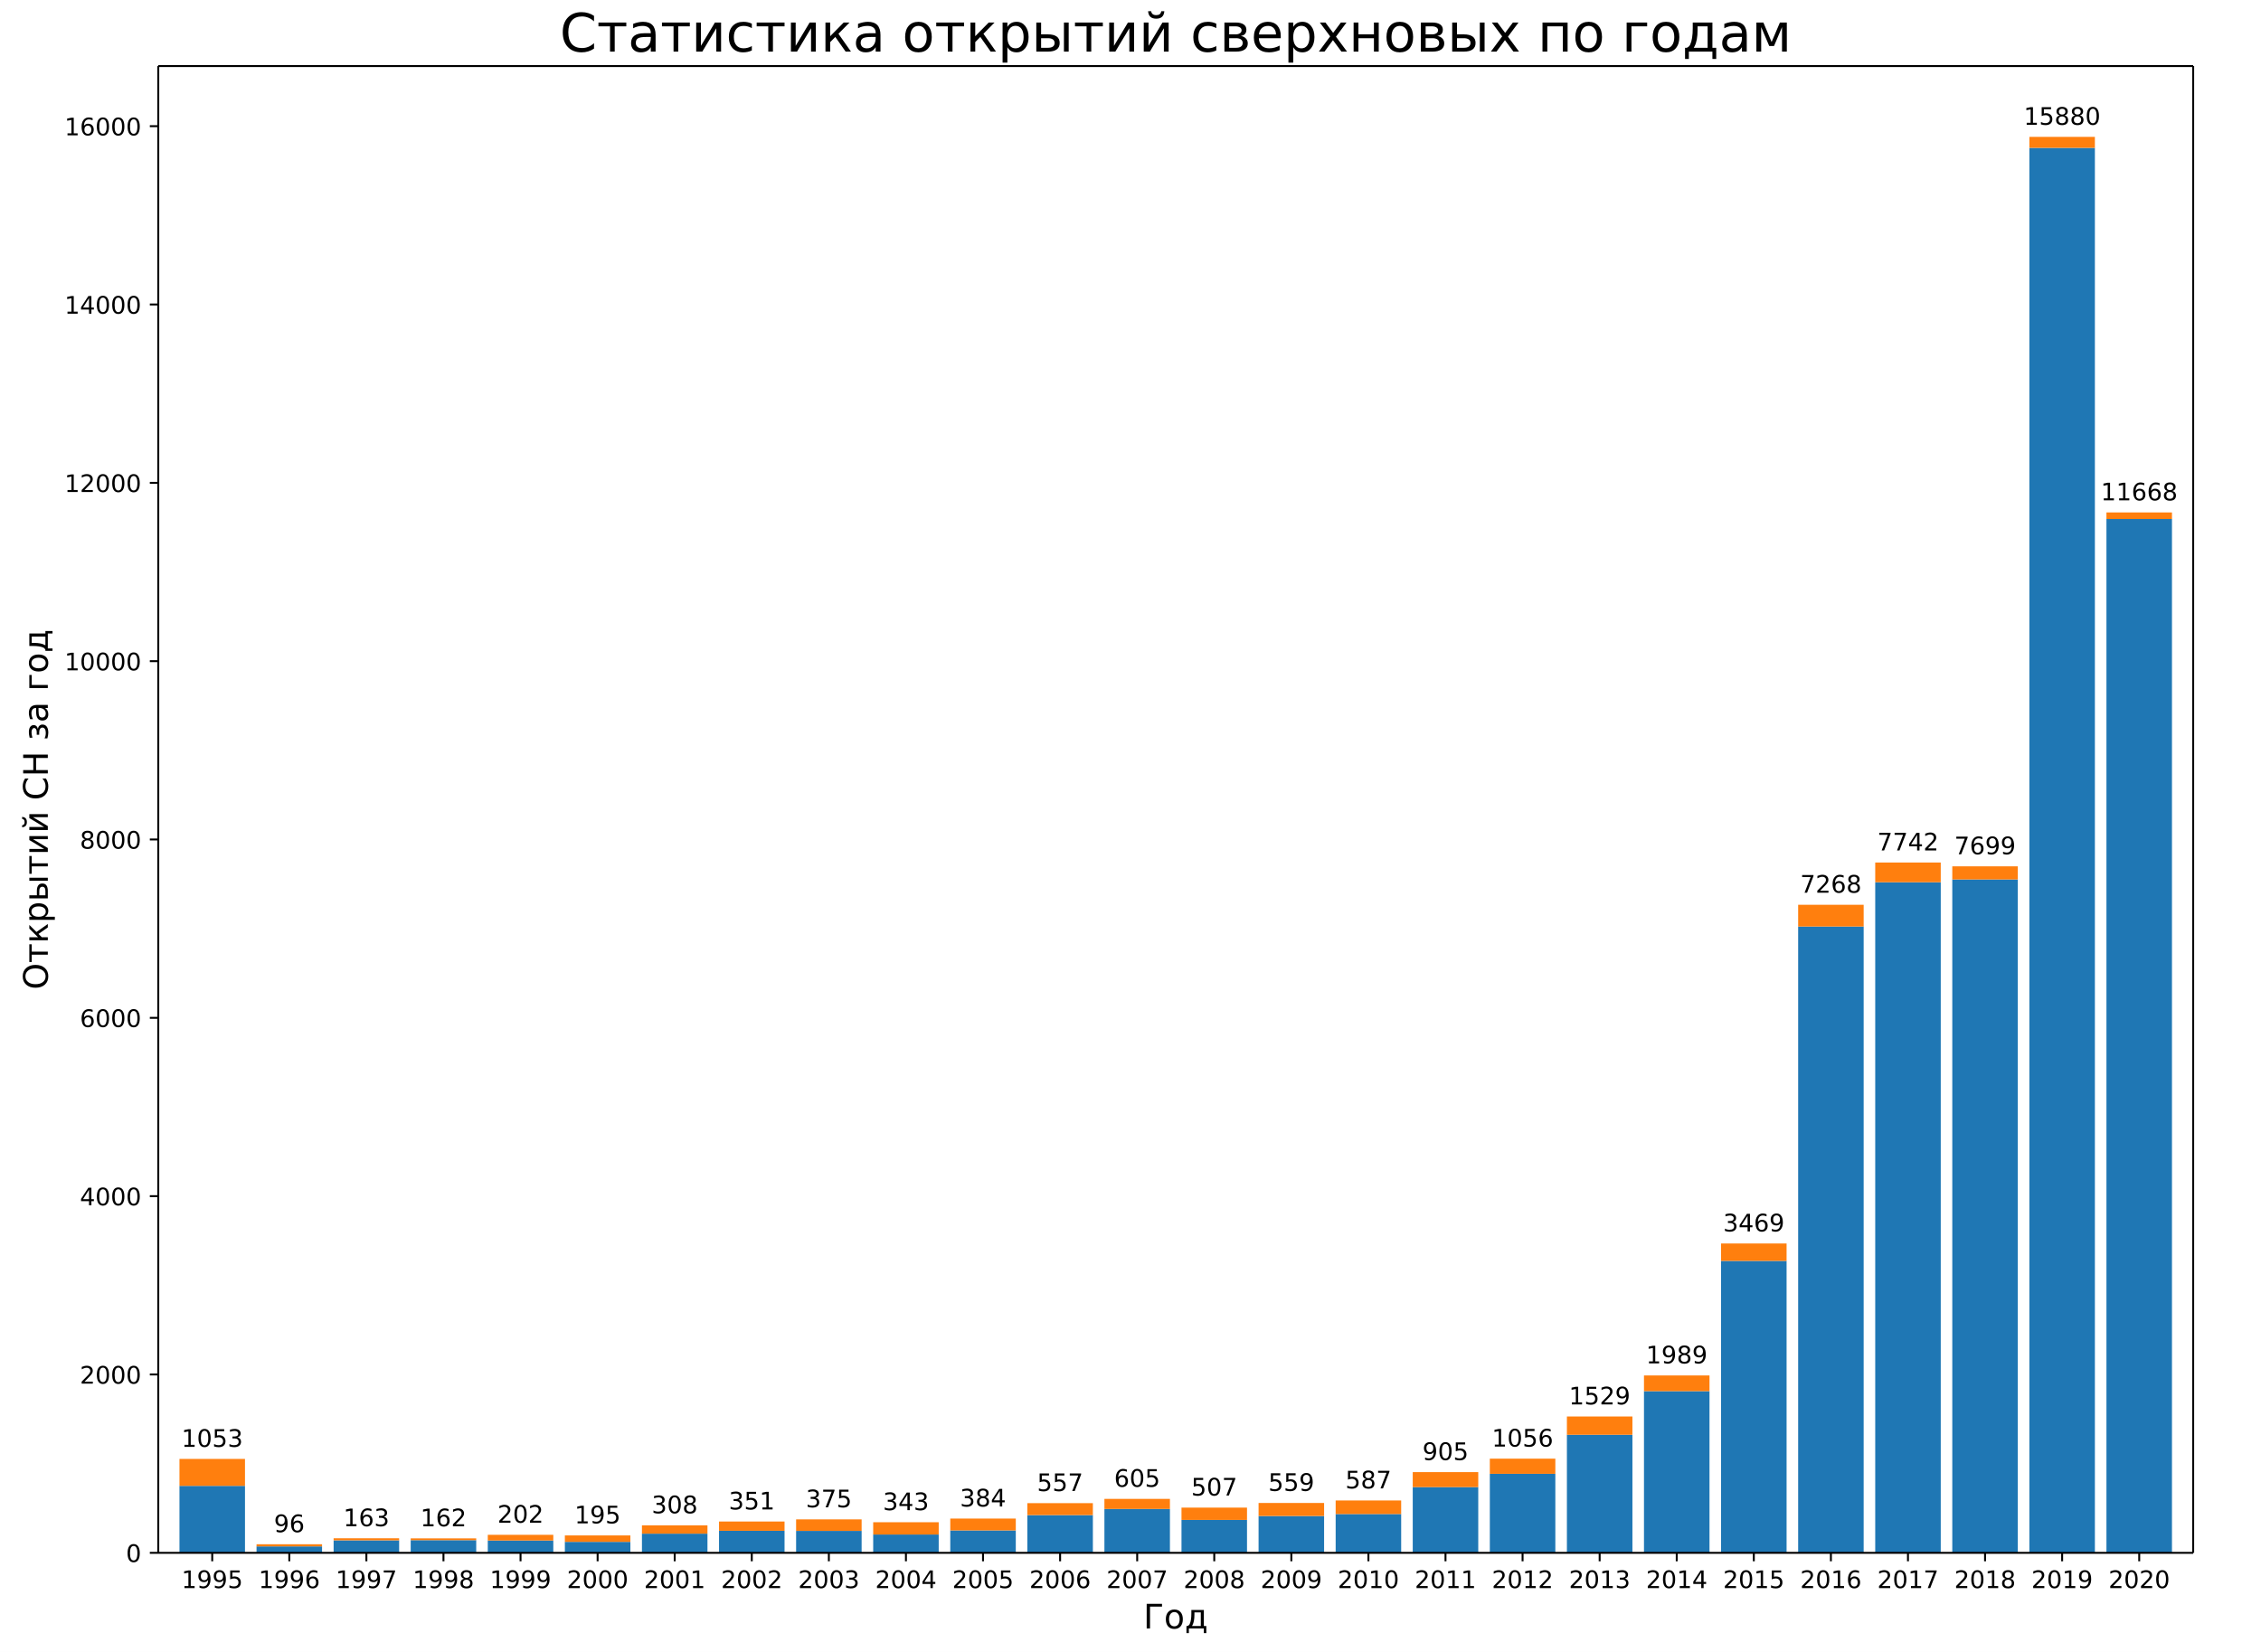
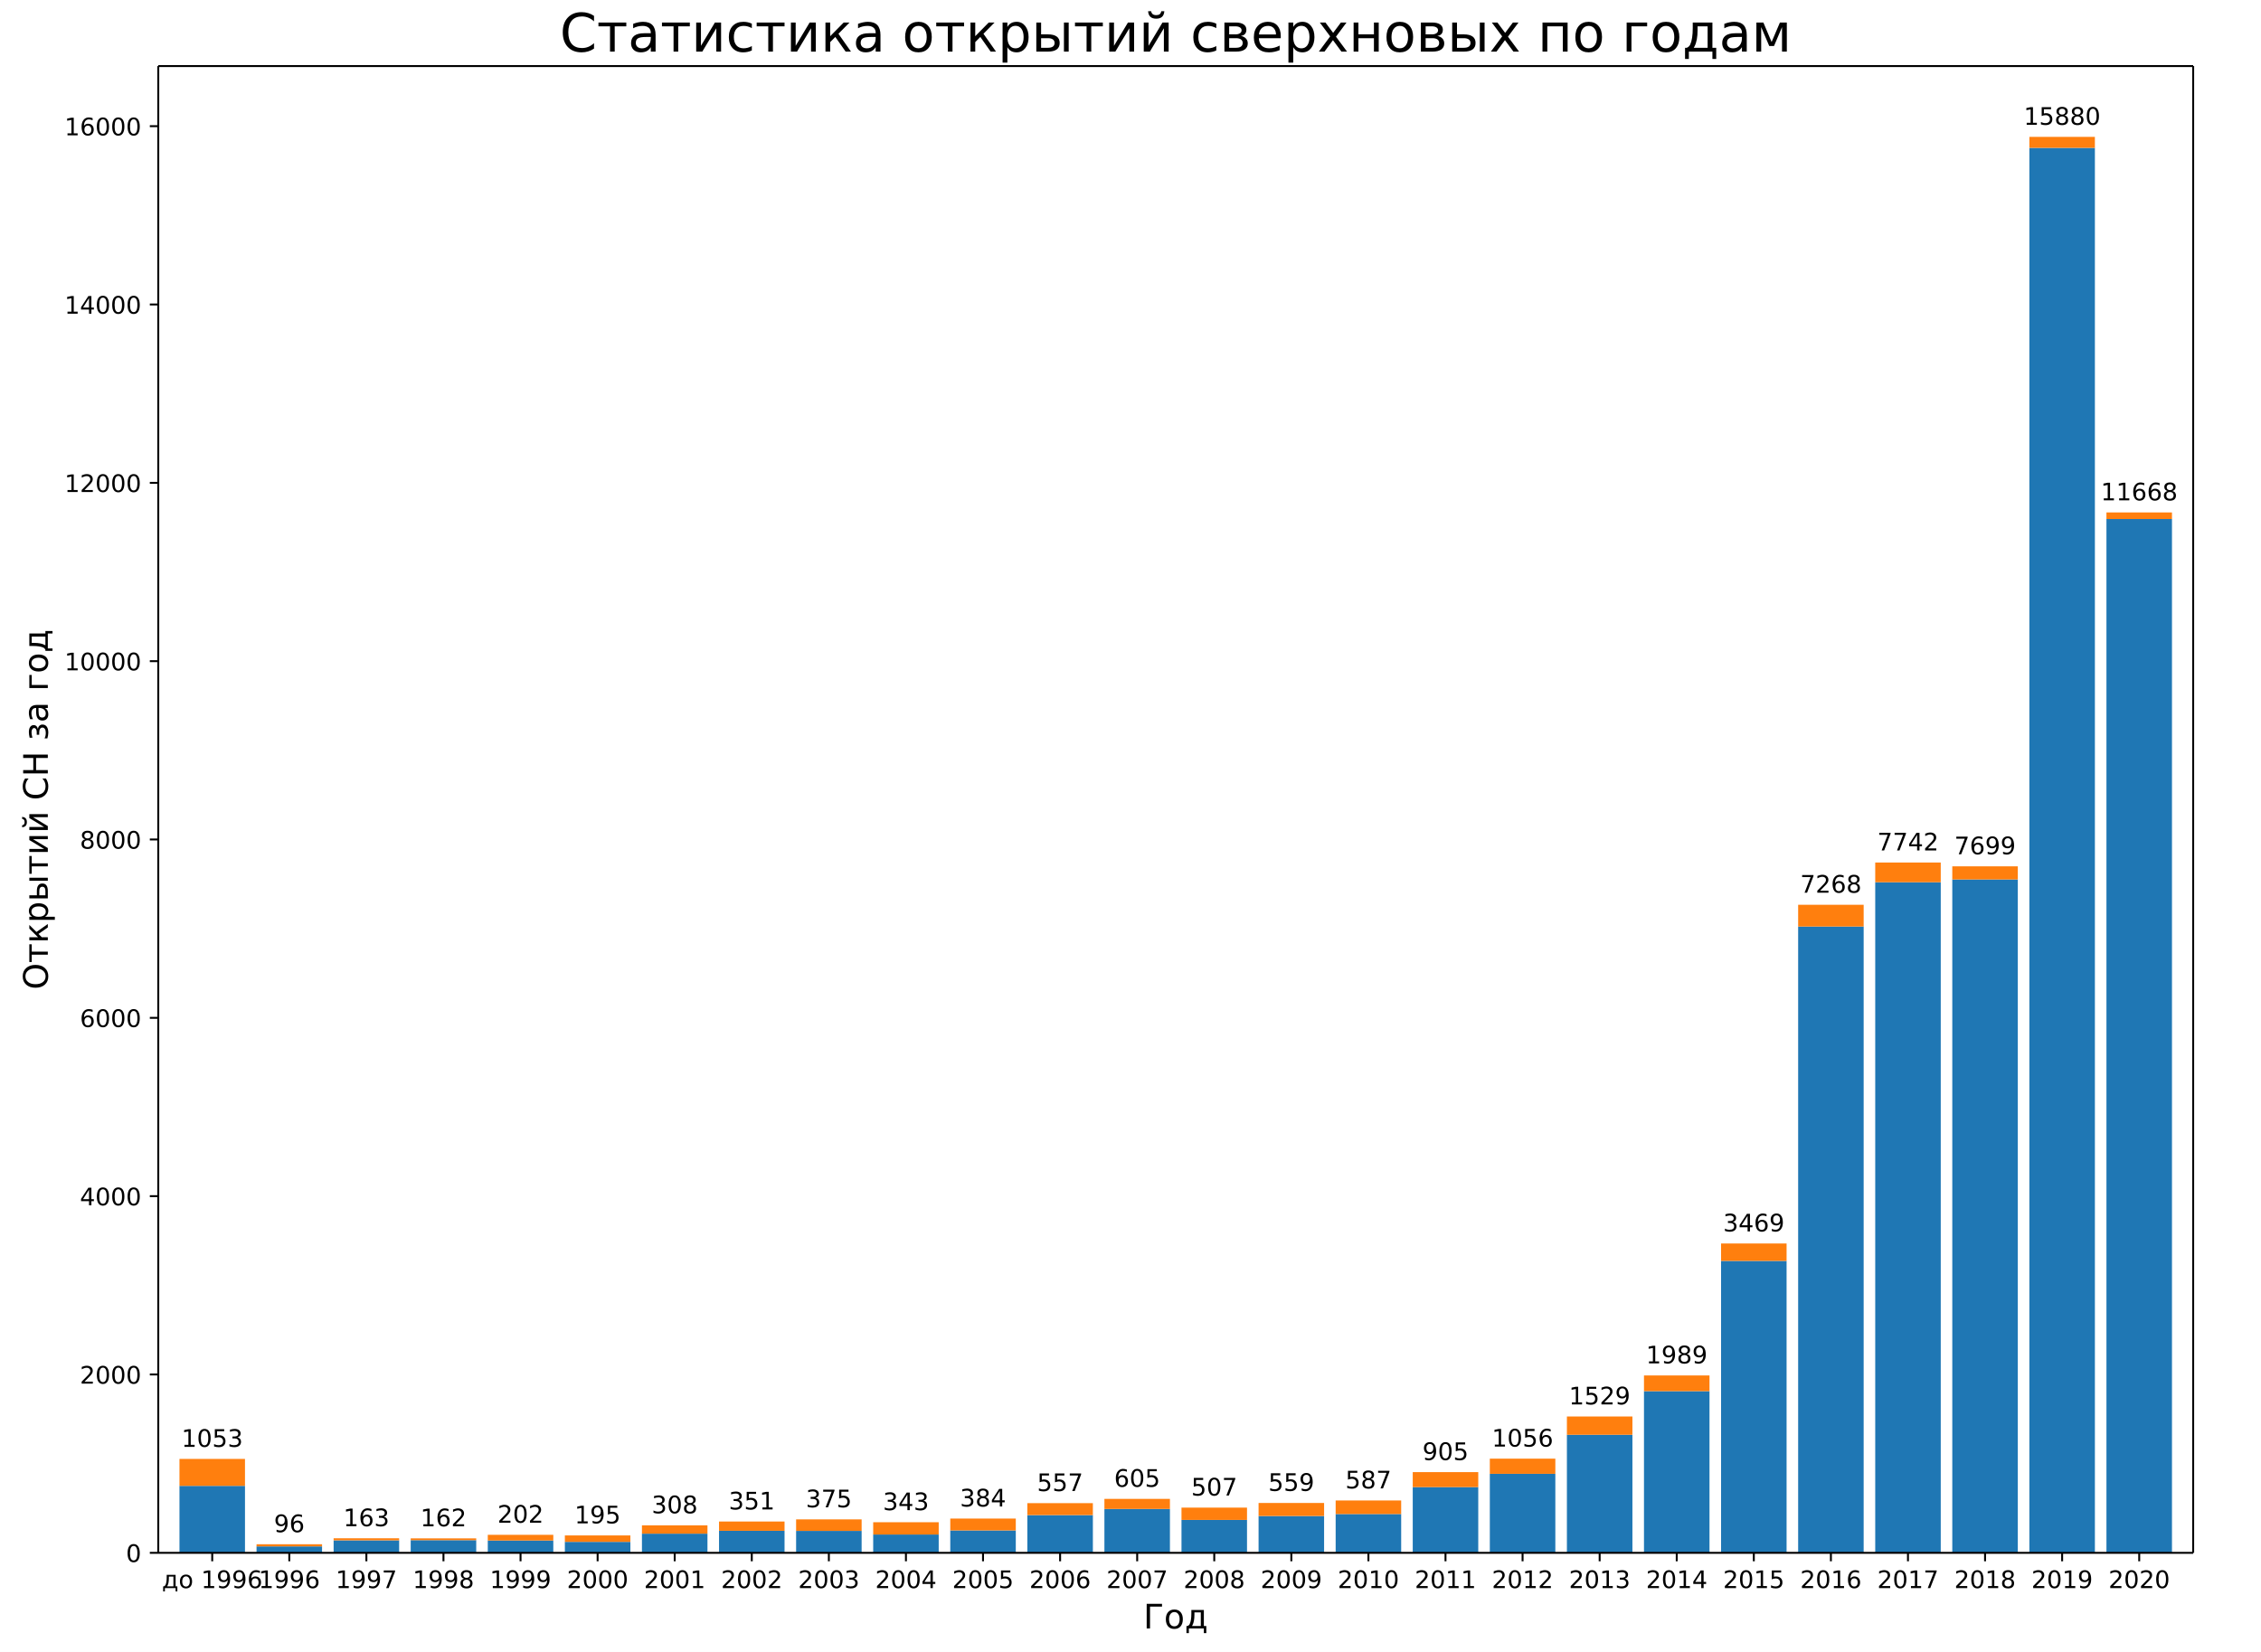
<svg xmlns="http://www.w3.org/2000/svg" xmlns:xlink="http://www.w3.org/1999/xlink" width="936pt" height="684pt" version="1.1" viewBox="0 0 936 684">
  <defs>
    <style type="text/css">*{stroke-linecap:butt;stroke-linejoin:round;}</style>
  </defs>
  <path d="m0 684h936v-684h-936z" fill="#fff" />
  <path d="m65.52 642.96h842.4v-615.6h-842.4z" fill="#fff" />
  <path d="m74.295 642.96h27.123v-27.727h-27.123z" clip-path="url(#a)" fill="#1f77b4" />
  <path d="m106.2 642.96h27.123v-2.658h-27.123z" clip-path="url(#a)" fill="#1f77b4" />
  <path d="m138.11 642.96h27.123v-5.169h-27.123z" clip-path="url(#a)" fill="#1f77b4" />
  <path d="m170.02 642.96h27.123v-5.243h-27.123z" clip-path="url(#a)" fill="#1f77b4" />
  <path d="m201.93 642.96h27.123v-5.095h-27.123z" clip-path="url(#a)" fill="#1f77b4" />
  <path d="m233.84 642.96h27.123v-4.541h-27.123z" clip-path="url(#a)" fill="#1f77b4" />
  <path d="m265.75 642.96h27.123v-7.938h-27.123z" clip-path="url(#a)" fill="#1f77b4" />
  <path d="m297.66 642.96h27.123v-9.119h-27.123z" clip-path="url(#a)" fill="#1f77b4" />
  <path d="m329.57 642.96h27.123v-9.082h-27.123z" clip-path="url(#a)" fill="#1f77b4" />
  <path d="m361.48 642.96h27.123v-7.569h-27.123z" clip-path="url(#a)" fill="#1f77b4" />
  <path d="m393.39 642.96h27.123v-9.267h-27.123z" clip-path="url(#a)" fill="#1f77b4" />
  <path d="m425.3 642.96h27.123v-15.617h-27.123z" clip-path="url(#a)" fill="#1f77b4" />
  <path d="m457.2 642.96h27.123v-18.165h-27.123z" clip-path="url(#a)" fill="#1f77b4" />
  <path d="m489.11 642.96h27.123v-13.623h-27.123z" clip-path="url(#a)" fill="#1f77b4" />
  <path d="m521.02 642.96h27.123v-15.248h-27.123z" clip-path="url(#a)" fill="#1f77b4" />
  <path d="m552.93 642.96h27.123v-16.06h-27.123z" clip-path="url(#a)" fill="#1f77b4" />
  <path d="m584.84 642.96h27.123v-27.21h-27.123z" clip-path="url(#a)" fill="#1f77b4" />
  <path d="m616.75 642.96h27.123v-32.711h-27.123z" clip-path="url(#a)" fill="#1f77b4" />
  <path d="m648.66 642.96h27.123v-48.882h-27.123z" clip-path="url(#a)" fill="#1f77b4" />
  <path d="m680.57 642.96h27.123v-66.936h-27.123z" clip-path="url(#a)" fill="#1f77b4" />
  <path d="m712.48 642.96h27.123v-120.88h-27.123z" clip-path="url(#a)" fill="#1f77b4" />
  <path d="m744.39 642.96h27.123v-259.32h-27.123z" clip-path="url(#a)" fill="#1f77b4" />
  <path d="m776.3 642.96h27.123v-277.67h-27.123z" clip-path="url(#a)" fill="#1f77b4" />
  <path d="m808.2 642.96h27.123v-278.82h-27.123z" clip-path="url(#a)" fill="#1f77b4" />
  <path d="m840.11 642.96h27.123v-581.74h-27.123z" clip-path="url(#a)" fill="#1f77b4" />
  <path d="m872.02 642.96h27.123v-428.05h-27.123z" clip-path="url(#a)" fill="#1f77b4" />
  <path d="m74.295 615.23h27.123v-11.15h-27.123z" clip-path="url(#a)" fill="#ff7f0e" />
  <path d="m106.2 640.3h27.123v-0.886h-27.123z" clip-path="url(#a)" fill="#ff7f0e" />
  <path d="m138.11 637.79h27.123v-0.849h-27.123z" clip-path="url(#a)" fill="#ff7f0e" />
  <path d="m170.02 637.72h27.123v-0.738h-27.123z" clip-path="url(#a)" fill="#ff7f0e" />
  <path d="m201.93 637.87h27.123v-2.363h-27.123z" clip-path="url(#a)" fill="#ff7f0e" />
  <path d="m233.84 638.42h27.123v-2.658h-27.123z" clip-path="url(#a)" fill="#ff7f0e" />
  <path d="m265.75 635.02h27.123v-3.433h-27.123z" clip-path="url(#a)" fill="#ff7f0e" />
  <path d="m297.66 633.84h27.123v-3.84h-27.123z" clip-path="url(#a)" fill="#ff7f0e" />
  <path d="m329.57 633.88h27.123v-4.763h-27.123z" clip-path="url(#a)" fill="#ff7f0e" />
  <path d="m361.48 635.39h27.123v-5.095h-27.123z" clip-path="url(#a)" fill="#ff7f0e" />
  <path d="m393.39 633.69h27.123v-4.91h-27.123z" clip-path="url(#a)" fill="#ff7f0e" />
  <path d="m425.3 627.34h27.123v-4.947h-27.123z" clip-path="url(#a)" fill="#ff7f0e" />
  <path d="m457.2 624.8h27.123v-4.172h-27.123z" clip-path="url(#a)" fill="#ff7f0e" />
  <path d="m489.11 629.34h27.123v-5.095h-27.123z" clip-path="url(#a)" fill="#ff7f0e" />
  <path d="m521.02 627.71h27.123v-5.39h-27.123z" clip-path="url(#a)" fill="#ff7f0e" />
  <path d="m552.93 626.9h27.123v-5.612h-27.123z" clip-path="url(#a)" fill="#ff7f0e" />
  <path d="m584.84 615.75h27.123v-6.202h-27.123z" clip-path="url(#a)" fill="#ff7f0e" />
  <path d="m616.75 610.25h27.123v-6.276h-27.123z" clip-path="url(#a)" fill="#ff7f0e" />
  <path d="m648.66 594.08h27.123v-7.569h-27.123z" clip-path="url(#a)" fill="#ff7f0e" />
  <path d="m680.57 576.02h27.123v-6.498h-27.123z" clip-path="url(#a)" fill="#ff7f0e" />
  <path d="m712.48 522.08h27.123v-7.199h-27.123z" clip-path="url(#a)" fill="#ff7f0e" />
  <path d="m744.39 383.64h27.123v-9.008h-27.123z" clip-path="url(#a)" fill="#ff7f0e" />
  <path d="m776.3 365.29h27.123v-8.159h-27.123z" clip-path="url(#a)" fill="#ff7f0e" />
  <path d="m808.2 364.14h27.123v-5.427h-27.123z" clip-path="url(#a)" fill="#ff7f0e" />
  <path d="m840.11 61.215h27.123v-4.541h-27.123z" clip-path="url(#a)" fill="#ff7f0e" />
  <path d="m872.02 214.91h27.123v-2.732h-27.123z" clip-path="url(#a)" fill="#ff7f0e" />
  <defs>
    <path id="b" d="m0 0v3.5" stroke="#000" stroke-width=".8" />
  </defs>
  <use x="87.856" y="642.96" stroke="#000000" stroke-width=".8" xlink:href="#b" />
-   <text transform="rotate(-0 87.856 657.56)" x="87.856" y="657.558" font-family="DejaVu Sans" font-size="10px" text-anchor="middle">1995</text>
+   <text transform="rotate(-0 87.856 657.56)" x="87.856" y="657.558" font-family="DejaVu Sans" font-size="10px" text-anchor="middle">до 1996</text>
  <use x="119.765" y="642.96" stroke="#000000" stroke-width=".8" xlink:href="#b" />
  <text transform="rotate(-0 119.77 657.56)" x="119.765" y="657.558" font-family="DejaVu Sans" font-size="10px" text-anchor="middle">1996</text>
  <use x="151.675" y="642.96" stroke="#000000" stroke-width=".8" xlink:href="#b" />
  <text transform="rotate(-0 151.67 657.56)" x="151.675" y="657.558" font-family="DejaVu Sans" font-size="10px" text-anchor="middle">1997</text>
  <use x="183.584" y="642.96" stroke="#000000" stroke-width=".8" xlink:href="#b" />
  <text transform="rotate(-0 183.58 657.56)" x="183.584" y="657.558" font-family="DejaVu Sans" font-size="10px" text-anchor="middle">1998</text>
  <use x="215.493" y="642.96" stroke="#000000" stroke-width=".8" xlink:href="#b" />
  <text transform="rotate(-0 215.49 657.56)" x="215.493" y="657.558" font-family="DejaVu Sans" font-size="10px" text-anchor="middle">1999</text>
  <use x="247.402" y="642.96" stroke="#000000" stroke-width=".8" xlink:href="#b" />
  <text transform="rotate(-0 247.4 657.56)" x="247.402" y="657.558" font-family="DejaVu Sans" font-size="10px" text-anchor="middle">2000</text>
  <use x="279.311" y="642.96" stroke="#000000" stroke-width=".8" xlink:href="#b" />
  <text transform="rotate(-0 279.31 657.56)" x="279.311" y="657.558" font-family="DejaVu Sans" font-size="10px" text-anchor="middle">2001</text>
  <use x="311.22" y="642.96" stroke="#000000" stroke-width=".8" xlink:href="#b" />
  <text transform="rotate(-0 311.22 657.56)" x="311.22" y="657.558" font-family="DejaVu Sans" font-size="10px" text-anchor="middle">2002</text>
  <use x="343.129" y="642.96" stroke="#000000" stroke-width=".8" xlink:href="#b" />
  <text transform="rotate(-0 343.13 657.56)" x="343.129" y="657.558" font-family="DejaVu Sans" font-size="10px" text-anchor="middle">2003</text>
  <use x="375.038" y="642.96" stroke="#000000" stroke-width=".8" xlink:href="#b" />
  <text transform="rotate(-0 375.04 657.56)" x="375.038" y="657.558" font-family="DejaVu Sans" font-size="10px" text-anchor="middle">2004</text>
  <use x="406.947" y="642.96" stroke="#000000" stroke-width=".8" xlink:href="#b" />
  <text transform="rotate(-0 406.95 657.56)" x="406.947" y="657.558" font-family="DejaVu Sans" font-size="10px" text-anchor="middle">2005</text>
  <use x="438.856" y="642.96" stroke="#000000" stroke-width=".8" xlink:href="#b" />
  <text transform="rotate(-0 438.86 657.56)" x="438.856" y="657.558" font-family="DejaVu Sans" font-size="10px" text-anchor="middle">2006</text>
  <use x="470.765" y="642.96" stroke="#000000" stroke-width=".8" xlink:href="#b" />
  <text transform="rotate(-0 470.77 657.56)" x="470.765" y="657.558" font-family="DejaVu Sans" font-size="10px" text-anchor="middle">2007</text>
  <use x="502.675" y="642.96" stroke="#000000" stroke-width=".8" xlink:href="#b" />
  <text transform="rotate(-0 502.67 657.56)" x="502.675" y="657.558" font-family="DejaVu Sans" font-size="10px" text-anchor="middle">2008</text>
  <use x="534.584" y="642.96" stroke="#000000" stroke-width=".8" xlink:href="#b" />
  <text transform="rotate(-0 534.58 657.56)" x="534.584" y="657.558" font-family="DejaVu Sans" font-size="10px" text-anchor="middle">2009</text>
  <use x="566.493" y="642.96" stroke="#000000" stroke-width=".8" xlink:href="#b" />
  <text transform="rotate(-0 566.49 657.56)" x="566.493" y="657.558" font-family="DejaVu Sans" font-size="10px" text-anchor="middle">2010</text>
  <use x="598.402" y="642.96" stroke="#000000" stroke-width=".8" xlink:href="#b" />
  <text transform="rotate(-0 598.4 657.56)" x="598.402" y="657.558" font-family="DejaVu Sans" font-size="10px" text-anchor="middle">2011</text>
  <use x="630.311" y="642.96" stroke="#000000" stroke-width=".8" xlink:href="#b" />
  <text transform="rotate(-0 630.31 657.56)" x="630.311" y="657.558" font-family="DejaVu Sans" font-size="10px" text-anchor="middle">2012</text>
  <use x="662.22" y="642.96" stroke="#000000" stroke-width=".8" xlink:href="#b" />
  <text transform="rotate(-0 662.22 657.56)" x="662.22" y="657.558" font-family="DejaVu Sans" font-size="10px" text-anchor="middle">2013</text>
  <use x="694.129" y="642.96" stroke="#000000" stroke-width=".8" xlink:href="#b" />
  <text transform="rotate(-0 694.13 657.56)" x="694.129" y="657.558" font-family="DejaVu Sans" font-size="10px" text-anchor="middle">2014</text>
  <use x="726.038" y="642.96" stroke="#000000" stroke-width=".8" xlink:href="#b" />
  <text transform="rotate(-0 726.04 657.56)" x="726.038" y="657.558" font-family="DejaVu Sans" font-size="10px" text-anchor="middle">2015</text>
  <use x="757.947" y="642.96" stroke="#000000" stroke-width=".8" xlink:href="#b" />
  <text transform="rotate(-0 757.95 657.56)" x="757.947" y="657.558" font-family="DejaVu Sans" font-size="10px" text-anchor="middle">2016</text>
  <use x="789.856" y="642.96" stroke="#000000" stroke-width=".8" xlink:href="#b" />
  <text transform="rotate(-0 789.86 657.56)" x="789.856" y="657.558" font-family="DejaVu Sans" font-size="10px" text-anchor="middle">2017</text>
  <use x="821.765" y="642.96" stroke="#000000" stroke-width=".8" xlink:href="#b" />
  <text transform="rotate(-0 821.77 657.56)" x="821.765" y="657.558" font-family="DejaVu Sans" font-size="10px" text-anchor="middle">2018</text>
  <use x="853.675" y="642.96" stroke="#000000" stroke-width=".8" xlink:href="#b" />
  <text transform="rotate(-0 853.67 657.56)" x="853.675" y="657.558" font-family="DejaVu Sans" font-size="10px" text-anchor="middle">2019</text>
  <use x="885.584" y="642.96" stroke="#000000" stroke-width=".8" xlink:href="#b" />
  <text transform="rotate(-0 885.58 657.56)" x="885.584" y="657.558" font-family="DejaVu Sans" font-size="10px" text-anchor="middle">2020</text>
  <text transform="rotate(-0 486.72 674.28)" x="486.72" y="674.276" font-family="DejaVu Sans" font-size="14px" text-anchor="middle">Год</text>
  <defs>
    <path id="c" d="m0 0h-3.5" stroke="#000" stroke-width=".8" />
  </defs>
  <use x="65.52" y="642.96" stroke="#000000" stroke-width=".8" xlink:href="#c" />
  <text transform="rotate(-0 58.52 646.76)" x="58.52" y="646.759" font-family="DejaVu Sans" font-size="10px" text-anchor="end">0</text>
  <use x="65.52" y="569.12" stroke="#000000" stroke-width=".8" xlink:href="#c" />
  <text transform="rotate(-0 58.52 572.92)" x="58.52" y="572.92" font-family="DejaVu Sans" font-size="10px" text-anchor="end">2000</text>
  <use x="65.52" y="495.281" stroke="#000000" stroke-width=".8" xlink:href="#c" />
  <text transform="rotate(-0 58.52 499.08)" x="58.52" y="499.08" font-family="DejaVu Sans" font-size="10px" text-anchor="end">4000</text>
  <use x="65.52" y="421.441" stroke="#000000" stroke-width=".8" xlink:href="#c" />
  <text transform="rotate(-0 58.52 425.24)" x="58.52" y="425.241" font-family="DejaVu Sans" font-size="10px" text-anchor="end">6000</text>
  <use x="65.52" y="347.602" stroke="#000000" stroke-width=".8" xlink:href="#c" />
  <text transform="rotate(-0 58.52 351.4)" x="58.52" y="351.401" font-family="DejaVu Sans" font-size="10px" text-anchor="end">8000</text>
  <use x="65.52" y="273.762" stroke="#000000" stroke-width=".8" xlink:href="#c" />
  <text transform="rotate(-0 58.52 277.56)" x="58.52" y="277.562" font-family="DejaVu Sans" font-size="10px" text-anchor="end">10000</text>
  <use x="65.52" y="199.923" stroke="#000000" stroke-width=".8" xlink:href="#c" />
  <text transform="rotate(-0 58.52 203.72)" x="58.52" y="203.722" font-family="DejaVu Sans" font-size="10px" text-anchor="end">12000</text>
  <use x="65.52" y="126.083" stroke="#000000" stroke-width=".8" xlink:href="#c" />
  <text transform="rotate(-0 58.52 129.88)" x="58.52" y="129.883" font-family="DejaVu Sans" font-size="10px" text-anchor="end">14000</text>
  <use x="65.52" y="52.244" stroke="#000000" stroke-width=".8" xlink:href="#c" />
  <text transform="rotate(-0 58.52 56.043)" x="58.52" y="56.043" font-family="DejaVu Sans" font-size="10px" text-anchor="end">16000</text>
  <text transform="rotate(-90 19.796 335.16)" x="19.796" y="335.16" font-family="DejaVu Sans" font-size="14px" text-anchor="middle">Открытий СН за год</text>
  <path d="m65.52 642.96v-615.6" fill="none" stroke="#000" stroke-linecap="square" stroke-width=".8" />
  <path d="m907.92 642.96v-615.6" fill="none" stroke="#000" stroke-linecap="square" stroke-width=".8" />
  <path d="m65.52 642.96h842.4" fill="none" stroke="#000" stroke-linecap="square" stroke-width=".8" />
  <path d="m65.52 27.36h842.4" fill="none" stroke="#000" stroke-linecap="square" stroke-width=".8" />
  <text transform="rotate(-0 87.856 599.08)" x="87.856" y="599.083" font-family="DejaVu Sans" font-size="10px" text-anchor="middle">1053</text>
  <text transform="rotate(-0 119.77 634.42)" x="119.765" y="634.416" font-family="DejaVu Sans" font-size="10px" text-anchor="middle">96</text>
  <text transform="rotate(-0 151.67 631.94)" x="151.675" y="631.942" font-family="DejaVu Sans" font-size="10px" text-anchor="middle">163</text>
  <text transform="rotate(-0 183.58 631.98)" x="183.584" y="631.979" font-family="DejaVu Sans" font-size="10px" text-anchor="middle">162</text>
  <text transform="rotate(-0 215.49 630.5)" x="215.493" y="630.502" font-family="DejaVu Sans" font-size="10px" text-anchor="middle">202</text>
  <text transform="rotate(-0 247.4 630.76)" x="247.402" y="630.761" font-family="DejaVu Sans" font-size="10px" text-anchor="middle">195</text>
  <text transform="rotate(-0 279.31 626.59)" x="279.311" y="626.589" font-family="DejaVu Sans" font-size="10px" text-anchor="middle">308</text>
  <text transform="rotate(-0 311.22 625)" x="311.22" y="625.001" font-family="DejaVu Sans" font-size="10px" text-anchor="middle">351</text>
  <text transform="rotate(-0 343.13 624.12)" x="343.129" y="624.115" font-family="DejaVu Sans" font-size="10px" text-anchor="middle">375</text>
  <text transform="rotate(-0 375.04 625.3)" x="375.038" y="625.297" font-family="DejaVu Sans" font-size="10px" text-anchor="middle">343</text>
  <text transform="rotate(-0 406.95 623.78)" x="406.947" y="623.783" font-family="DejaVu Sans" font-size="10px" text-anchor="middle">384</text>
  <text transform="rotate(-0 438.86 617.4)" x="438.856" y="617.396" font-family="DejaVu Sans" font-size="10px" text-anchor="middle">557</text>
  <text transform="rotate(-0 470.77 615.62)" x="470.765" y="615.624" font-family="DejaVu Sans" font-size="10px" text-anchor="middle">605</text>
  <text transform="rotate(-0 502.67 619.24)" x="502.675" y="619.242" font-family="DejaVu Sans" font-size="10px" text-anchor="middle">507</text>
  <text transform="rotate(-0 534.58 617.32)" x="534.584" y="617.322" font-family="DejaVu Sans" font-size="10px" text-anchor="middle">559</text>
  <text transform="rotate(-0 566.49 616.29)" x="566.493" y="616.288" font-family="DejaVu Sans" font-size="10px" text-anchor="middle">587</text>
  <text transform="rotate(-0 598.4 604.55)" x="598.402" y="604.548" font-family="DejaVu Sans" font-size="10px" text-anchor="middle">905</text>
  <text transform="rotate(-0 630.31 598.97)" x="630.311" y="598.973" font-family="DejaVu Sans" font-size="10px" text-anchor="middle">1056</text>
  <text transform="rotate(-0 662.22 581.51)" x="662.22" y="581.51" font-family="DejaVu Sans" font-size="10px" text-anchor="middle">1529</text>
  <text transform="rotate(-0 694.13 564.53)" x="694.129" y="564.527" font-family="DejaVu Sans" font-size="10px" text-anchor="middle">1989</text>
  <text transform="rotate(-0 726.04 509.89)" x="726.038" y="509.885" font-family="DejaVu Sans" font-size="10px" text-anchor="middle">3469</text>
  <text transform="rotate(-0 757.95 369.63)" x="757.947" y="369.627" font-family="DejaVu Sans" font-size="10px" text-anchor="middle">7268</text>
  <text transform="rotate(-0 789.86 352.13)" x="789.856" y="352.127" font-family="DejaVu Sans" font-size="10px" text-anchor="middle">7742</text>
  <text transform="rotate(-0 821.77 353.71)" x="821.765" y="353.715" font-family="DejaVu Sans" font-size="10px" text-anchor="middle">7699</text>
  <text transform="rotate(-0 853.67 51.674)" x="853.675" y="51.674" font-family="DejaVu Sans" font-size="10px" text-anchor="middle">15880</text>
  <text transform="rotate(-0 885.58 207.18)" x="885.584" y="207.18" font-family="DejaVu Sans" font-size="10px" text-anchor="middle">11668</text>
  <text transform="rotate(-0 486.72 21.36)" x="486.72" y="21.36" font-family="DejaVu Sans" font-size="22px" text-anchor="middle">Статистика открытий сверхновых по годам</text>
  <defs>
    <clipPath id="a">
      <rect x="65.52" y="27.36" width="842.4" height="615.6" />
    </clipPath>
  </defs>
</svg>
